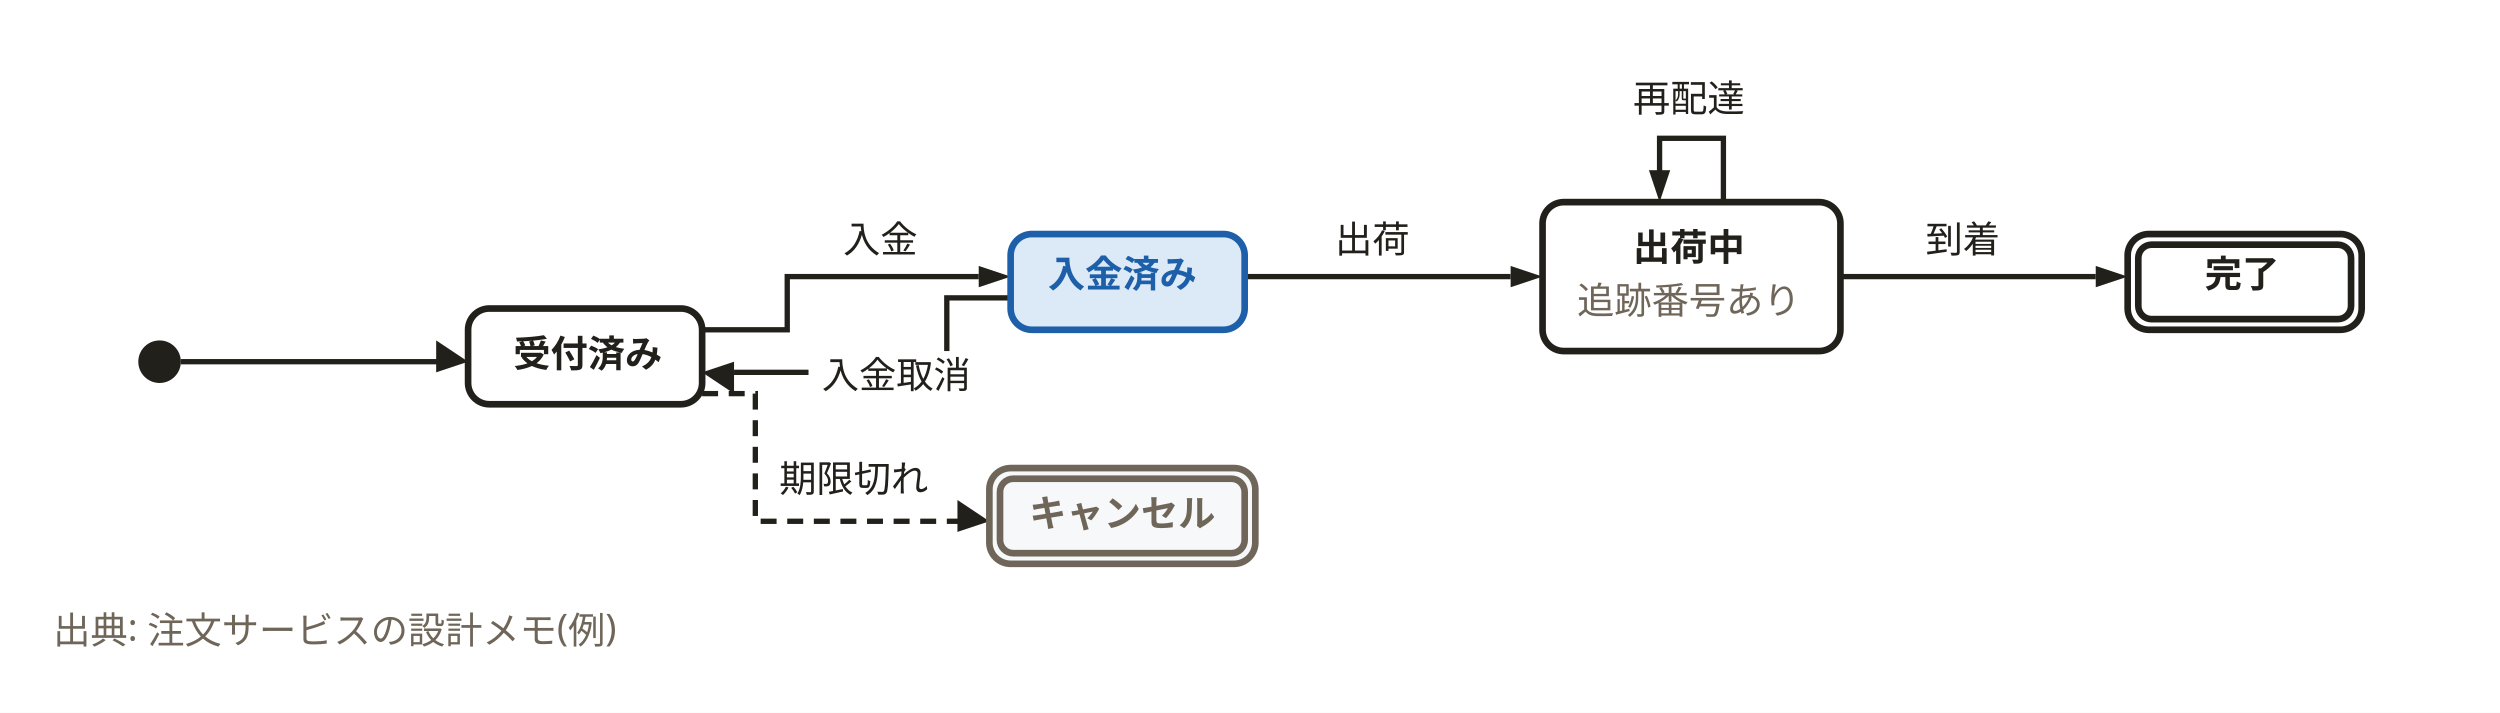
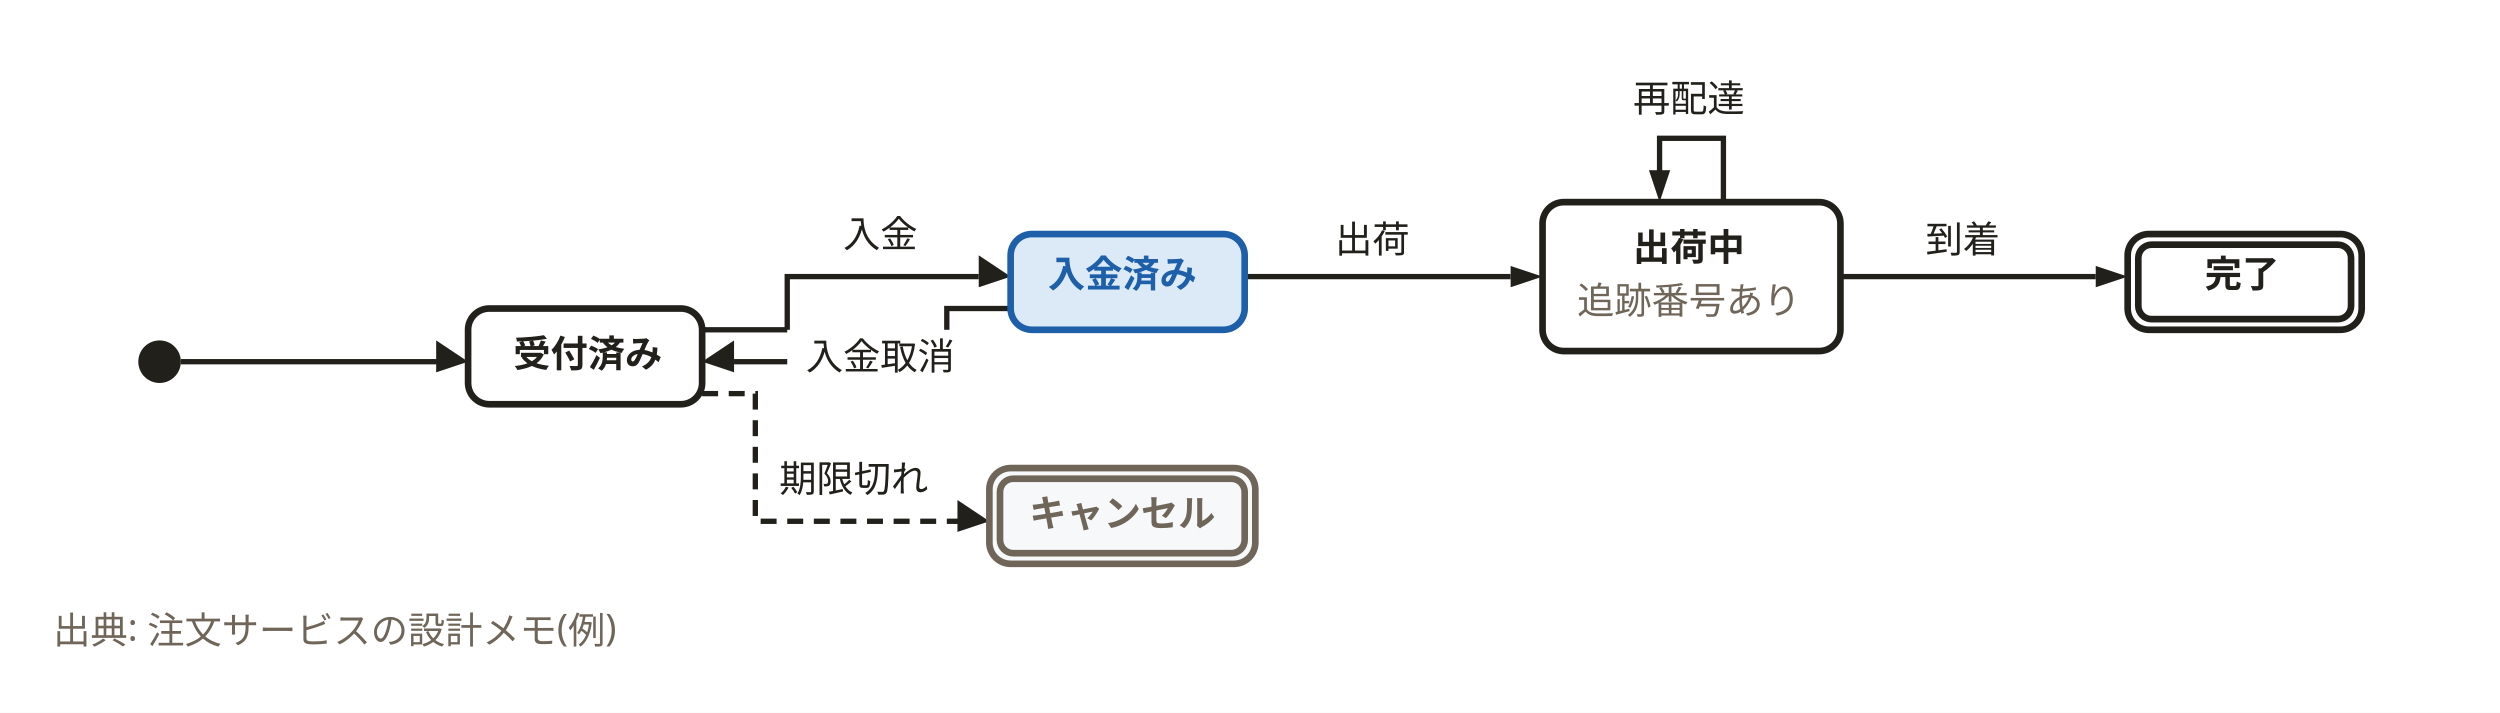
<svg xmlns="http://www.w3.org/2000/svg" width="940" height="268" viewBox="0 0 940 268" role="img" aria-labelledby="svg-title">
  <style>
    text { font-family: 'Hiragino Sans','Hiragino Kaku Gothic ProN','Yu Gothic','YuGothic',Meiryo,'Noto Sans JP',sans-serif; }
    .emoji { font-family: 'Noto Color Emoji','Segoe UI Emoji',sans-serif; }
  </style>
  <rect x="0" y="0" width="940" height="268" fill="#ffffff" />
  <path d="M648,76 L648,52 L624,52 L624,68" fill="none" stroke="#22201b" stroke-width="2" />
  <path d="M624,76 L620,64 L628,64 z" fill="#22201b" />
  <path d="M264,124 L296,124 L296,104 L368,104" fill="none" stroke="#22201b" stroke-width="2" />
-   <path d="M380,104 L368,108 L368,100 z" fill="#22201b" />
+   <path d="M380,104 L368,108 L368,96 z" fill="#22201b" />
  <path d="M468,104 L568,104" fill="none" stroke="#22201b" stroke-width="2" />
  <path d="M580,104 L568,108 L568,100 z" fill="#22201b" />
  <path d="M692,104 L788,104" fill="none" stroke="#22201b" stroke-width="2" />
  <path d="M800,104 L788,108 L788,100 z" fill="#22201b" />
  <path d="M264,148 L284,148 L284,196 L364,196" fill="none" stroke="#22201b" stroke-width="2" stroke-dasharray="6,4" />
  <path d="M372,196 L360,200 L360,188 z" fill="#22201b" />
-   <path d="M380,112 L356,112 L356,140 L276,140" fill="none" stroke="#22201b" stroke-width="2" />
-   <path d="M264,140 L276,136 L276,148 z" fill="#22201b" />
+   <path d="M380,116 L356,116 L356,136 L276,136" fill="none" stroke="#22201b" stroke-width="2" />
+   <path d="M264,136 L276,128 L276,140 z" fill="#22201b" />
  <path d="M68,136 L168,136" fill="none" stroke="#22201b" stroke-width="2" />
  <path d="M176,136 L164,140 L164,128 z" fill="#22201b" />
  <circle cx="60" cy="136" r="8" fill="#22201b" />
  <rect x="176" y="116" width="88" height="36" rx="8" fill="#ffffff" stroke="#22201b" stroke-width="2.5" />
  <rect x="380" y="88" width="88" height="36" rx="8" fill="#dce9f7" stroke="#1d5fa8" stroke-width="2.5" />
  <rect x="580" y="76" width="112" height="56" rx="8" fill="#ffffff" stroke="#22201b" stroke-width="2.5" />
  <rect x="800" y="88" width="88" height="36" rx="8" fill="#ffffff" stroke="#22201b" stroke-width="2.5" />
  <rect x="804" y="92" width="80" height="28" rx="5" fill="#ffffff" stroke="#22201b" stroke-width="2.5" />
  <rect x="372" y="176" width="100" height="36" rx="8" fill="#f6f8fa" stroke="#6f6659" stroke-width="2.5" />
  <rect x="376" y="180" width="92" height="28" rx="5" fill="#f6f8fa" stroke="#6f6659" stroke-width="2.5" />
  <text x="221" y="138" text-anchor="middle" font-size="14" font-weight="700" fill="#22201b">受付済み</text>
  <text x="422" y="108" text-anchor="middle" font-size="14" font-weight="700" fill="#1d5fa8">入金済み</text>
  <text x="635" y="98" text-anchor="middle" font-size="14" font-weight="700" fill="#22201b">出荷中</text>
  <text x="635" y="118" text-anchor="middle" font-size="14" fill="#6f6659">追跡番号あり</text>
  <text x="843" y="108" text-anchor="middle" font-size="14" font-weight="700" fill="#22201b">完了</text>
  <text x="422" y="198" text-anchor="middle" font-size="14" font-weight="700" fill="#6f6659">キャンセル</text>
  <rect x="608" y="28" width="56" height="22" fill="#ffffff" />
  <text x="635" y="42" text-anchor="middle" font-size="14" fill="#22201b">再配達</text>
-   <rect x="312" y="80" width="40" height="22" fill="#ffffff" />
-   <text x="331" y="95" text-anchor="middle" font-size="14" fill="#22201b">入金</text>
+   <rect x="312" y="76" width="40" height="22" fill="#ffffff" />
+   <text x="331" y="93" text-anchor="middle" font-size="14" fill="#22201b">入金</text>
  <rect x="496" y="80" width="40" height="22" fill="#ffffff" />
  <text x="516" y="95" text-anchor="middle" font-size="14" fill="#22201b">出荷</text>
  <rect x="720" y="80" width="40" height="22" fill="#ffffff" />
  <text x="738" y="95" text-anchor="middle" font-size="14" fill="#22201b">到着</text>
  <rect x="288" y="168" width="68" height="22" fill="#ffffff" />
  <text x="321" y="185" text-anchor="middle" font-size="14" fill="#22201b">期限切れ</text>
-   <rect x="304" y="132" width="68" height="22" fill="#ffffff" />
-   <text x="337" y="146" text-anchor="middle" font-size="14" fill="#22201b">入金取消</text>
+   <rect x="296" y="124" width="68" height="22" fill="#ffffff" />
+   <text x="331" y="139" text-anchor="middle" font-size="14" fill="#22201b">入金取消</text>
  <text x="20" y="242" font-size="14" font-weight="400" fill="#6f6659">出典: 注文サービスの設計メモ(例)</text>
</svg>
